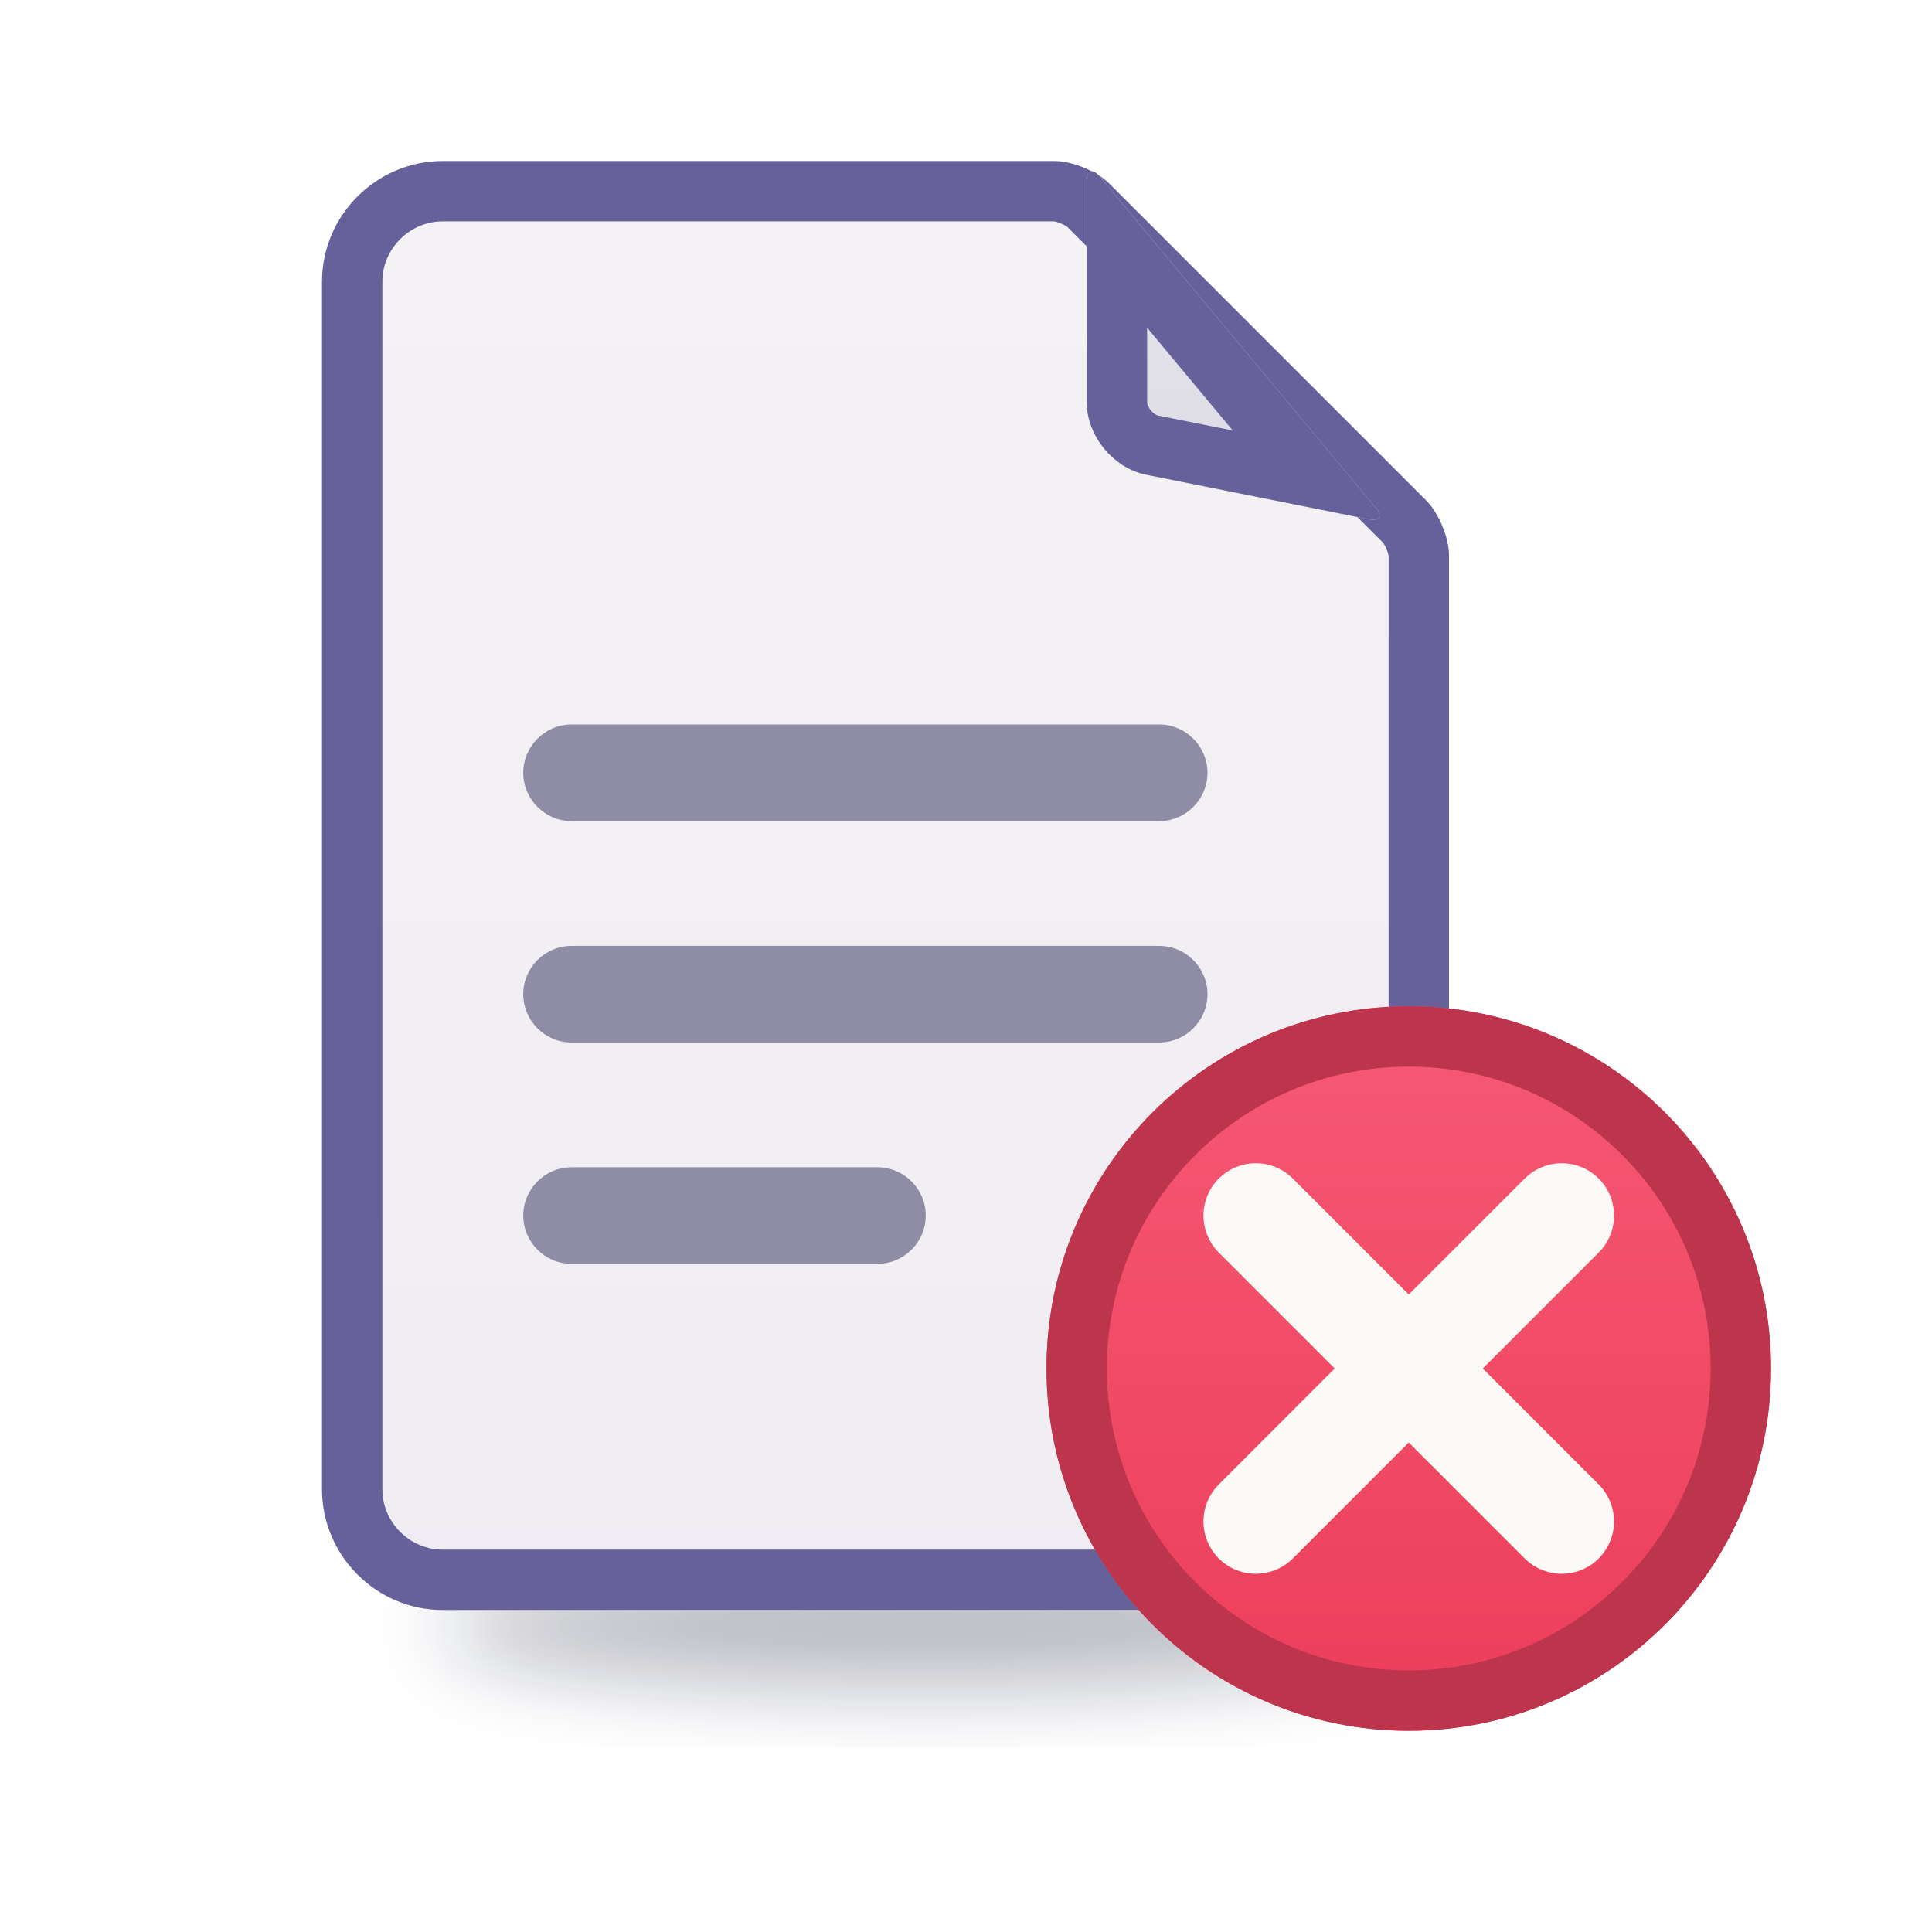
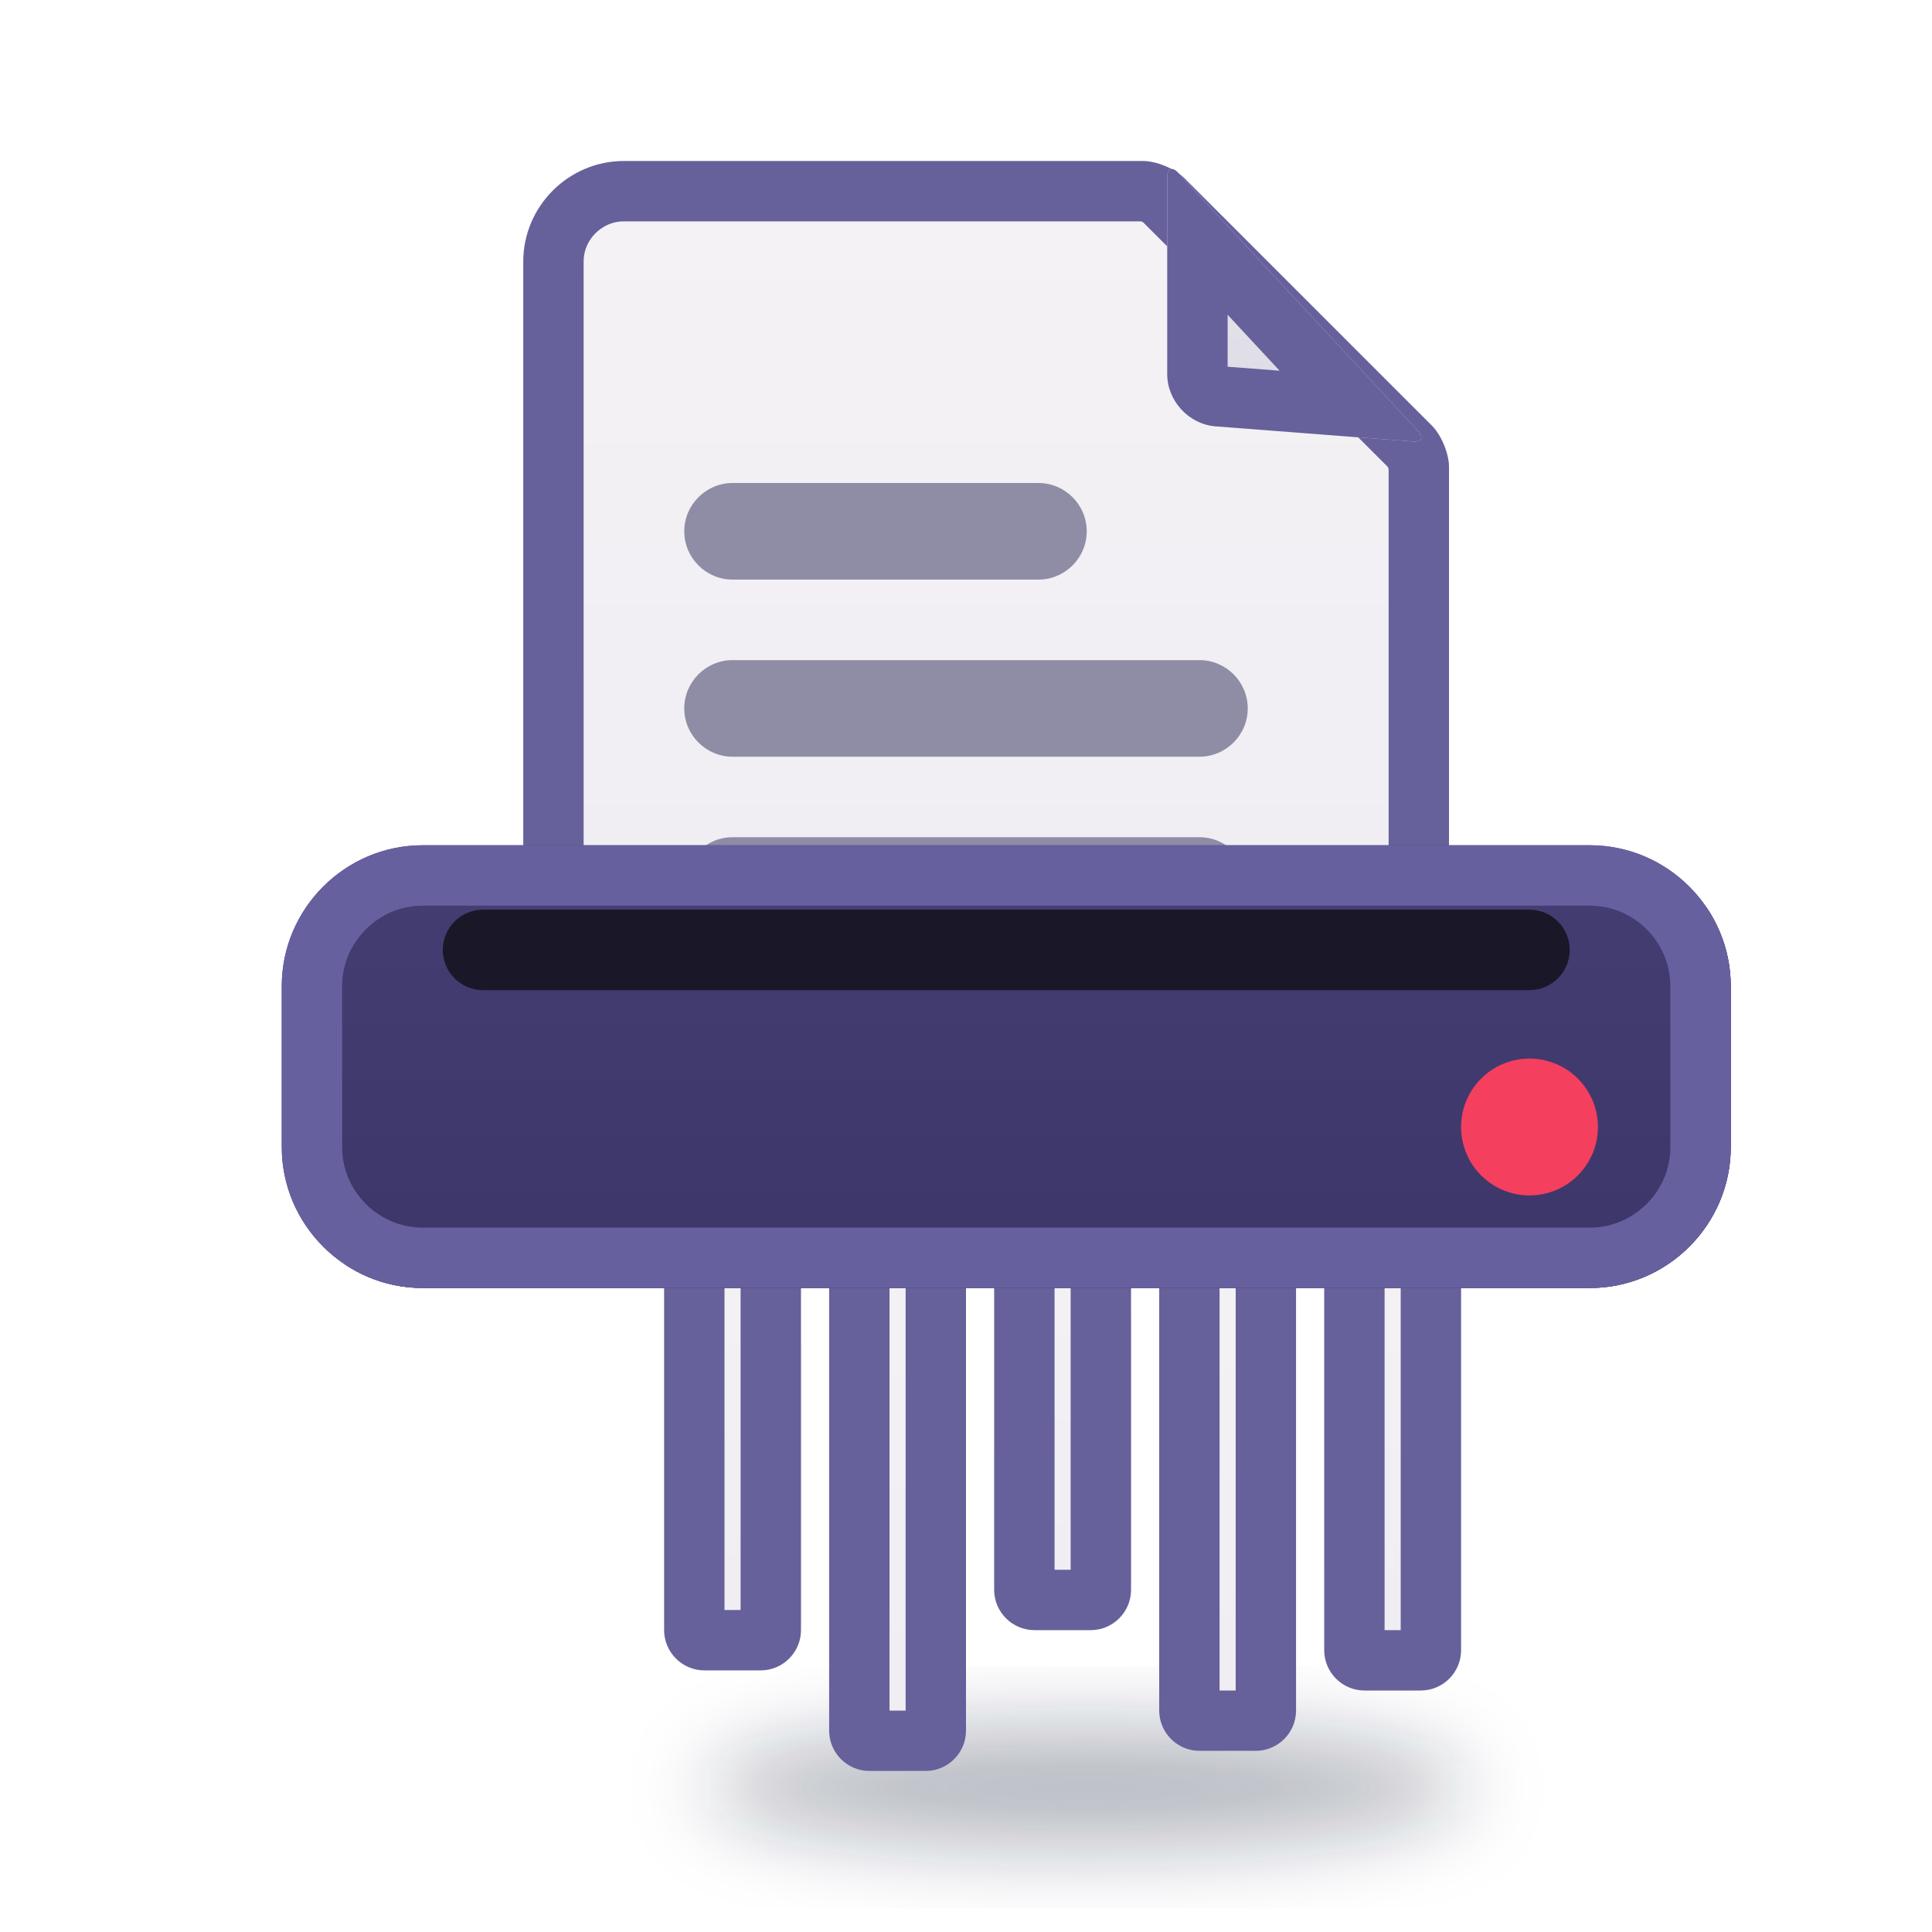
<svg xmlns="http://www.w3.org/2000/svg" viewBox="0 0 48 48" width="48" height="48">
  <defs>
    <filter id="e-delpermanent-48-b1" x="-50%" y="-50%" width="200%" height="200%">
      <feGaussianBlur stdDeviation="1" />
    </filter>
    <linearGradient id="e-delpermanent-48-gf5f2f5efedf3" x1="0" y1="0" x2="0" y2="1">
      <stop offset="0" stop-color="#f5f2f5" />
      <stop offset="1" stop-color="#efedf3" />
    </linearGradient>
    <clipPath id="e-delpermanent-48-c1">
-       <path d="M8 7 C8 5.35 9.35 4 11 4 L26.2 4 C26.64 4 27.255 4.255 27.566 4.566 L35.434 12.434 C35.745 12.745 36 13.36 36 13.8 L36 37 C36 38.65 34.65 40 33 40 L11 40 C9.35 40 8 38.65 8 37 Z" clip-rule="evenodd" />
+       <path d="M16.5 31 C16.5 30.45 16.95 30 17.5 30 L18.9 30 C19.45 30 19.9 30.45 19.9 31 L19.9 40.5 C19.9 41.05 19.45 41.5 18.9 41.5 L17.5 41.5 C16.95 41.5 16.5 41.05 16.5 40.5 Z" clip-rule="evenodd" />
+     </clipPath>
+     <clipPath id="e-delpermanent-48-c2">
+       <path d="M20.6 31 C20.6 30.45 21.05 30 21.6 30 L23 30 C23.55 30 24 30.45 24 31 L24 43 C24 43.55 23.55 44 23 44 L21.6 44 C21.05 44 20.6 43.55 20.6 43 Z" clip-rule="evenodd" />
+     </clipPath>
+     <clipPath id="e-delpermanent-48-c3">
+       <path d="M24.7 31 C24.7 30.45 25.15 30 25.7 30 L27.1 30 C27.65 30 28.1 30.45 28.1 31 L28.1 39.5 C28.1 40.05 27.65 40.5 27.1 40.5 L25.7 40.5 C25.15 40.5 24.7 40.05 24.7 39.5 Z" clip-rule="evenodd" />
+     </clipPath>
+     <clipPath id="e-delpermanent-48-c4">
+       <path d="M28.8 31 C28.8 30.45 29.25 30 29.8 30 L31.2 30 C31.75 30 32.2 30.45 32.2 31 L32.2 42.5 C32.2 43.05 31.75 43.5 31.2 43.5 L29.8 43.5 C29.25 43.5 28.8 43.05 28.8 42.5 Z" clip-rule="evenodd" />
+     </clipPath>
+     <clipPath id="e-delpermanent-48-c5">
+       <path d="M32.9 31 C32.9 30.45 33.35 30 33.9 30 L35.3 30 C35.85 30 36.3 30.45 36.3 31 L36.3 41 C36.3 41.55 35.85 42 35.3 42 L33.9 42 C33.35 42 32.9 41.55 32.9 41 Z" clip-rule="evenodd" />
+     </clipPath>
+     <clipPath id="e-delpermanent-48-c6">
+       <path d="M13 6.5 C13 5.125 14.125 4 15.5 4 L28.4 4 C28.73 4 29.191 4.191 29.424 4.424 L35.576 10.576 C35.809 10.809 36 11.27 36 11.6 L36 23.99 C36 23.995 35.995 24 35.99 24 L13.01 24 C13.005 24 13 23.995 13 23.99 Z" clip-rule="evenodd" />
    </clipPath>
    <linearGradient id="e-delpermanent-48-ge8e6eadcdae6" x1="0" y1="0" x2="0" y2="1">
      <stop offset="0" stop-color="#e8e6ea" />
      <stop offset="1" stop-color="#dcdae6" />
    </linearGradient>
-     <clipPath id="e-delpermanent-48-c2">
-       <path d="M27.32 4.384 C27.144 4.173 27 4.225 27 4.5 L27 10 C27 10.825 27.662 11.632 28.471 11.794 L34.01 12.902 C34.279 12.956 34.356 12.827 34.18 12.616 Z" clip-rule="evenodd" />
+     <clipPath id="e-delpermanent-48-c7">
+       <path d="M29.272 4.293 C29.122 4.132 29 4.18 29 4.4 L29 9.3 C29 9.96 29.538 10.541 30.196 10.592 L35.101 10.969 C35.321 10.986 35.378 10.868 35.228 10.707 Z" clip-rule="evenodd" />
    </clipPath>
-     <linearGradient id="e-delpermanent-48-gf65974ec3d5b" x1="0" y1="0" x2="0" y2="1">
-       <stop offset="0" stop-color="#f65974" />
-       <stop offset="1" stop-color="#ec3d5b" />
+     <linearGradient id="e-delpermanent-48-g443d723c3568" x1="0" y1="0" x2="0" y2="1">
+       <stop offset="0" stop-color="#443d72" />
+       <stop offset="1" stop-color="#3c3568" />
    </linearGradient>
-     <clipPath id="e-delpermanent-48-c3">
-       <path d="M26 34 a9 9 0 1 0 18 0 a9 9 0 1 0 -18 0 Z" clip-rule="evenodd" />
+     <clipPath id="e-delpermanent-48-c8">
+       <path d="M7 24.5 C7 22.575 8.575 21 10.5 21 L39.5 21 C41.425 21 43 22.575 43 24.5 L43 28.5 C43 30.425 41.425 32 39.5 32 L10.5 32 C8.575 32 7 30.425 7 28.5 Z" clip-rule="evenodd" />
    </clipPath>
  </defs>
-   <ellipse cx="23" cy="40.4" rx="12.04" ry="1.5" fill="#0a1230" opacity="0.3" filter="url(#e-delpermanent-48-b1)" />
-   <path d="M8 7 C8 5.35 9.35 4 11 4 L26.2 4 C26.64 4 27.255 4.255 27.566 4.566 L35.434 12.434 C35.745 12.745 36 13.36 36 13.8 L36 37 C36 38.65 34.65 40 33 40 L11 40 C9.35 40 8 38.65 8 37 Z" fill="#fbfaf6" fill-rule="evenodd" />
+   <ellipse cx="27" cy="44.4" rx="9.46" ry="1.5" fill="#0a1230" opacity="0.3" filter="url(#e-delpermanent-48-b1)" />
+   <path d="M16.5 31 C16.5 30.45 16.95 30 17.5 30 L18.9 30 C19.45 30 19.9 30.45 19.9 31 L19.9 40.5 C19.9 41.05 19.45 41.5 18.9 41.5 L17.5 41.5 C16.95 41.5 16.5 41.05 16.5 40.5 Z" fill="url(#e-delpermanent-48-gf5f2f5efedf3)" fill-rule="evenodd" />
  <g clip-path="url(#e-delpermanent-48-c1)">
-     <path d="M8 7 C8 5.35 9.35 4 11 4 L26.2 4 C26.64 4 27.255 4.255 27.566 4.566 L35.434 12.434 C35.745 12.745 36 13.36 36 13.8 L36 37 C36 38.65 34.65 40 33 40 L11 40 C9.35 40 8 38.65 8 37 Z" fill="url(#e-delpermanent-48-gf5f2f5efedf3)" fill-rule="evenodd" transform="translate(1 1)" />
+     <path d="M16.5 31 C16.5 30.45 16.95 30 17.5 30 L18.9 30 C19.45 30 19.9 30.45 19.9 31 L19.9 40.5 C19.9 41.05 19.45 41.5 18.9 41.5 L17.5 41.5 C16.95 41.5 16.5 41.05 16.5 40.5 Z" fill="none" stroke="#66619b" stroke-width="3" stroke-opacity="1" />
  </g>
-   <g clip-path="url(#e-delpermanent-48-c1)">
-     <path d="M8 7 C8 5.35 9.35 4 11 4 L26.2 4 C26.64 4 27.255 4.255 27.566 4.566 L35.434 12.434 C35.745 12.745 36 13.36 36 13.8 L36 37 C36 38.65 34.65 40 33 40 L11 40 C9.35 40 8 38.65 8 37 Z" fill="none" stroke="#66619b" stroke-width="3" stroke-opacity="1" />
+   <path d="M20.6 31 C20.6 30.45 21.05 30 21.6 30 L23 30 C23.55 30 24 30.45 24 31 L24 43 C24 43.55 23.55 44 23 44 L21.6 44 C21.05 44 20.6 43.55 20.6 43 Z" fill="url(#e-delpermanent-48-gf5f2f5efedf3)" fill-rule="evenodd" />
+   <g clip-path="url(#e-delpermanent-48-c2)">
+     <path d="M20.6 31 C20.6 30.45 21.05 30 21.6 30 L23 30 C23.55 30 24 30.45 24 31 L24 43 C24 43.55 23.55 44 23 44 L21.6 44 C21.05 44 20.6 43.55 20.6 43 Z" fill="none" stroke="#66619b" stroke-width="3" stroke-opacity="1" />
  </g>
-   <path d="M27.32 4.384 C27.144 4.173 27 4.225 27 4.5 L27 10 C27 10.825 27.662 11.632 28.471 11.794 L34.01 12.902 C34.279 12.956 34.356 12.827 34.18 12.616 Z" fill="url(#e-delpermanent-48-ge8e6eadcdae6)" fill-rule="evenodd" />
-   <g clip-path="url(#e-delpermanent-48-c2)">
-     <path d="M27.32 4.384 C27.144 4.173 27 4.225 27 4.5 L27 10 C27 10.825 27.662 11.632 28.471 11.794 L34.01 12.902 C34.279 12.956 34.356 12.827 34.18 12.616 Z" fill="none" stroke="#66619b" stroke-width="3" stroke-opacity="1" />
+   <path d="M24.7 31 C24.7 30.45 25.15 30 25.7 30 L27.1 30 C27.65 30 28.1 30.45 28.1 31 L28.1 39.5 C28.1 40.05 27.65 40.5 27.1 40.5 L25.7 40.5 C25.15 40.5 24.7 40.05 24.7 39.5 Z" fill="url(#e-delpermanent-48-gf5f2f5efedf3)" fill-rule="evenodd" />
+   <g clip-path="url(#e-delpermanent-48-c3)">
+     <path d="M24.7 31 C24.7 30.45 25.15 30 25.7 30 L27.1 30 C27.65 30 28.1 30.45 28.1 31 L28.1 39.5 C28.1 40.05 27.65 40.5 27.1 40.5 L25.7 40.5 C25.15 40.5 24.7 40.05 24.7 39.5 Z" fill="none" stroke="#66619b" stroke-width="3" stroke-opacity="1" />
  </g>
-   <path d="M13 19.2 C13 18.54 13.54 18 14.2 18 L28.8 18 C29.46 18 30 18.54 30 19.2 L30 19.2 C30 19.86 29.46 20.4 28.8 20.4 L14.2 20.4 C13.54 20.4 13 19.86 13 19.2 Z" fill="#8f8da6" fill-rule="evenodd" />
-   <path d="M13 24.7 C13 24.04 13.54 23.5 14.2 23.5 L28.8 23.5 C29.46 23.5 30 24.04 30 24.7 L30 24.7 C30 25.36 29.46 25.9 28.8 25.9 L14.2 25.9 C13.54 25.9 13 25.36 13 24.7 Z" fill="#8f8da6" fill-rule="evenodd" />
-   <path d="M13 30.2 C13 29.54 13.54 29 14.2 29 L21.8 29 C22.46 29 23 29.54 23 30.2 L23 30.2 C23 30.86 22.46 31.4 21.8 31.4 L14.2 31.4 C13.54 31.4 13 30.86 13 30.2 Z" fill="#8f8da6" fill-rule="evenodd" />
-   <path d="M26 34 a9 9 0 1 0 18 0 a9 9 0 1 0 -18 0 Z" fill="url(#e-delpermanent-48-gf65974ec3d5b)" fill-rule="evenodd" />
-   <g clip-path="url(#e-delpermanent-48-c3)">
-     <path d="M26 34 a9 9 0 1 0 18 0 a9 9 0 1 0 -18 0 Z" fill="none" stroke="#bd344d" stroke-width="3" stroke-opacity="1" />
+   <path d="M28.8 31 C28.8 30.45 29.25 30 29.8 30 L31.2 30 C31.75 30 32.2 30.45 32.2 31 L32.2 42.5 C32.2 43.05 31.75 43.5 31.2 43.5 L29.8 43.5 C29.25 43.5 28.8 43.05 28.8 42.5 Z" fill="url(#e-delpermanent-48-gf5f2f5efedf3)" fill-rule="evenodd" />
+   <g clip-path="url(#e-delpermanent-48-c4)">
+     <path d="M28.8 31 C28.8 30.45 29.25 30 29.8 30 L31.2 30 C31.75 30 32.2 30.45 32.2 31 L32.2 42.5 C32.2 43.05 31.75 43.5 31.2 43.5 L29.8 43.5 C29.25 43.5 28.8 43.05 28.8 42.5 Z" fill="none" stroke="#66619b" stroke-width="3" stroke-opacity="1" />
  </g>
-   <path d="M31.2 30.2 L38.8 37.8 M38.8 30.2 L31.2 37.8" fill="none" stroke="#fbfaf6" stroke-width="2.6" stroke-linecap="round" stroke-linejoin="round" />
+   <path d="M32.9 31 C32.9 30.45 33.35 30 33.9 30 L35.3 30 C35.85 30 36.3 30.45 36.3 31 L36.3 41 C36.3 41.55 35.85 42 35.3 42 L33.9 42 C33.35 42 32.9 41.55 32.9 41 Z" fill="url(#e-delpermanent-48-gf5f2f5efedf3)" fill-rule="evenodd" />
+   <g clip-path="url(#e-delpermanent-48-c5)">
+     <path d="M32.9 31 C32.9 30.45 33.35 30 33.9 30 L35.3 30 C35.85 30 36.3 30.45 36.3 31 L36.3 41 C36.3 41.55 35.85 42 35.3 42 L33.9 42 C33.35 42 32.9 41.55 32.9 41 Z" fill="none" stroke="#66619b" stroke-width="3" stroke-opacity="1" />
+   </g>
+   <path d="M13 6.5 C13 5.125 14.125 4 15.5 4 L28.4 4 C28.73 4 29.191 4.191 29.424 4.424 L35.576 10.576 C35.809 10.809 36 11.27 36 11.6 L36 23.99 C36 23.995 35.995 24 35.99 24 L13.01 24 C13.005 24 13 23.995 13 23.99 Z" fill="#fbfaf6" fill-rule="evenodd" />
+   <g clip-path="url(#e-delpermanent-48-c6)">
+     <path d="M13 6.5 C13 5.125 14.125 4 15.5 4 L28.4 4 C28.73 4 29.191 4.191 29.424 4.424 L35.576 10.576 C35.809 10.809 36 11.27 36 11.6 L36 23.99 C36 23.995 35.995 24 35.99 24 L13.01 24 C13.005 24 13 23.995 13 23.99 Z" fill="url(#e-delpermanent-48-gf5f2f5efedf3)" fill-rule="evenodd" transform="translate(1 1)" />
+   </g>
+   <g clip-path="url(#e-delpermanent-48-c6)">
+     <path d="M13 6.5 C13 5.125 14.125 4 15.5 4 L28.4 4 C28.73 4 29.191 4.191 29.424 4.424 L35.576 10.576 C35.809 10.809 36 11.27 36 11.6 L36 23.99 C36 23.995 35.995 24 35.99 24 L13.01 24 C13.005 24 13 23.995 13 23.99 Z" fill="none" stroke="#66619b" stroke-width="3" stroke-opacity="1" />
+   </g>
+   <path d="M29.272 4.293 C29.122 4.132 29 4.18 29 4.4 L29 9.3 C29 9.96 29.538 10.541 30.196 10.592 L35.101 10.969 C35.321 10.986 35.378 10.868 35.228 10.707 Z" fill="url(#e-delpermanent-48-ge8e6eadcdae6)" fill-rule="evenodd" />
+   <g clip-path="url(#e-delpermanent-48-c7)">
+     <path d="M29.272 4.293 C29.122 4.132 29 4.18 29 4.4 L29 9.3 C29 9.96 29.538 10.541 30.196 10.592 L35.101 10.969 C35.321 10.986 35.378 10.868 35.228 10.707 Z" fill="none" stroke="#66619b" stroke-width="3" stroke-opacity="1" />
+   </g>
+   <path d="M17 13.2 C17 12.54 17.54 12 18.2 12 L25.8 12 C26.46 12 27 12.54 27 13.2 L27 13.2 C27 13.86 26.46 14.4 25.8 14.4 L18.2 14.4 C17.54 14.4 17 13.86 17 13.2 Z" fill="#8f8da6" fill-rule="evenodd" />
+   <path d="M17 17.6 C17 16.94 17.54 16.4 18.2 16.4 L29.8 16.4 C30.46 16.4 31 16.94 31 17.6 L31 17.6 C31 18.26 30.46 18.8 29.8 18.8 L18.2 18.8 C17.54 18.8 17 18.26 17 17.6 Z" fill="#8f8da6" fill-rule="evenodd" />
+   <path d="M17 22 C17 21.34 17.54 20.8 18.2 20.8 L29.8 20.8 C30.46 20.8 31 21.34 31 22 L31 22 C31 22.66 30.46 23.2 29.8 23.2 L18.2 23.2 C17.54 23.2 17 22.66 17 22 Z" fill="#8f8da6" fill-rule="evenodd" />
+   <path d="M7 24.5 C7 22.575 8.575 21 10.5 21 L39.5 21 C41.425 21 43 22.575 43 24.5 L43 28.5 C43 30.425 41.425 32 39.5 32 L10.5 32 C8.575 32 7 30.425 7 28.5 Z" fill="#4a4580" fill-rule="evenodd" />
+   <g clip-path="url(#e-delpermanent-48-c8)">
+     <path d="M7 24.5 C7 22.575 8.575 21 10.5 21 L39.5 21 C41.425 21 43 22.575 43 24.5 L43 28.5 C43 30.425 41.425 32 39.5 32 L10.5 32 C8.575 32 7 30.425 7 28.5 Z" fill="url(#e-delpermanent-48-g443d723c3568)" fill-rule="evenodd" transform="translate(1 1)" />
+   </g>
+   <g clip-path="url(#e-delpermanent-48-c8)">
+     <path d="M7 24.5 C7 22.575 8.575 21 10.5 21 L39.5 21 C41.425 21 43 22.575 43 24.5 L43 28.5 C43 30.425 41.425 32 39.5 32 L10.5 32 C8.575 32 7 30.425 7 28.5 Z" fill="none" stroke="#67609f" stroke-width="3" stroke-opacity="1" />
+   </g>
+   <path d="M11 23.6 C11 23.05 11.45 22.6 12 22.6 L38 22.6 C38.55 22.6 39 23.05 39 23.6 L39 23.6 C39 24.15 38.55 24.6 38 24.6 L12 24.6 C11.45 24.6 11 24.15 11 23.6 Z" fill="#1a1828" fill-rule="evenodd" />
+   <path d="M36.3 28 a1.7 1.7 0 1 0 3.4 0 a1.7 1.7 0 1 0 -3.4 0 Z" fill="#f43f5e" fill-rule="evenodd" />
</svg>
